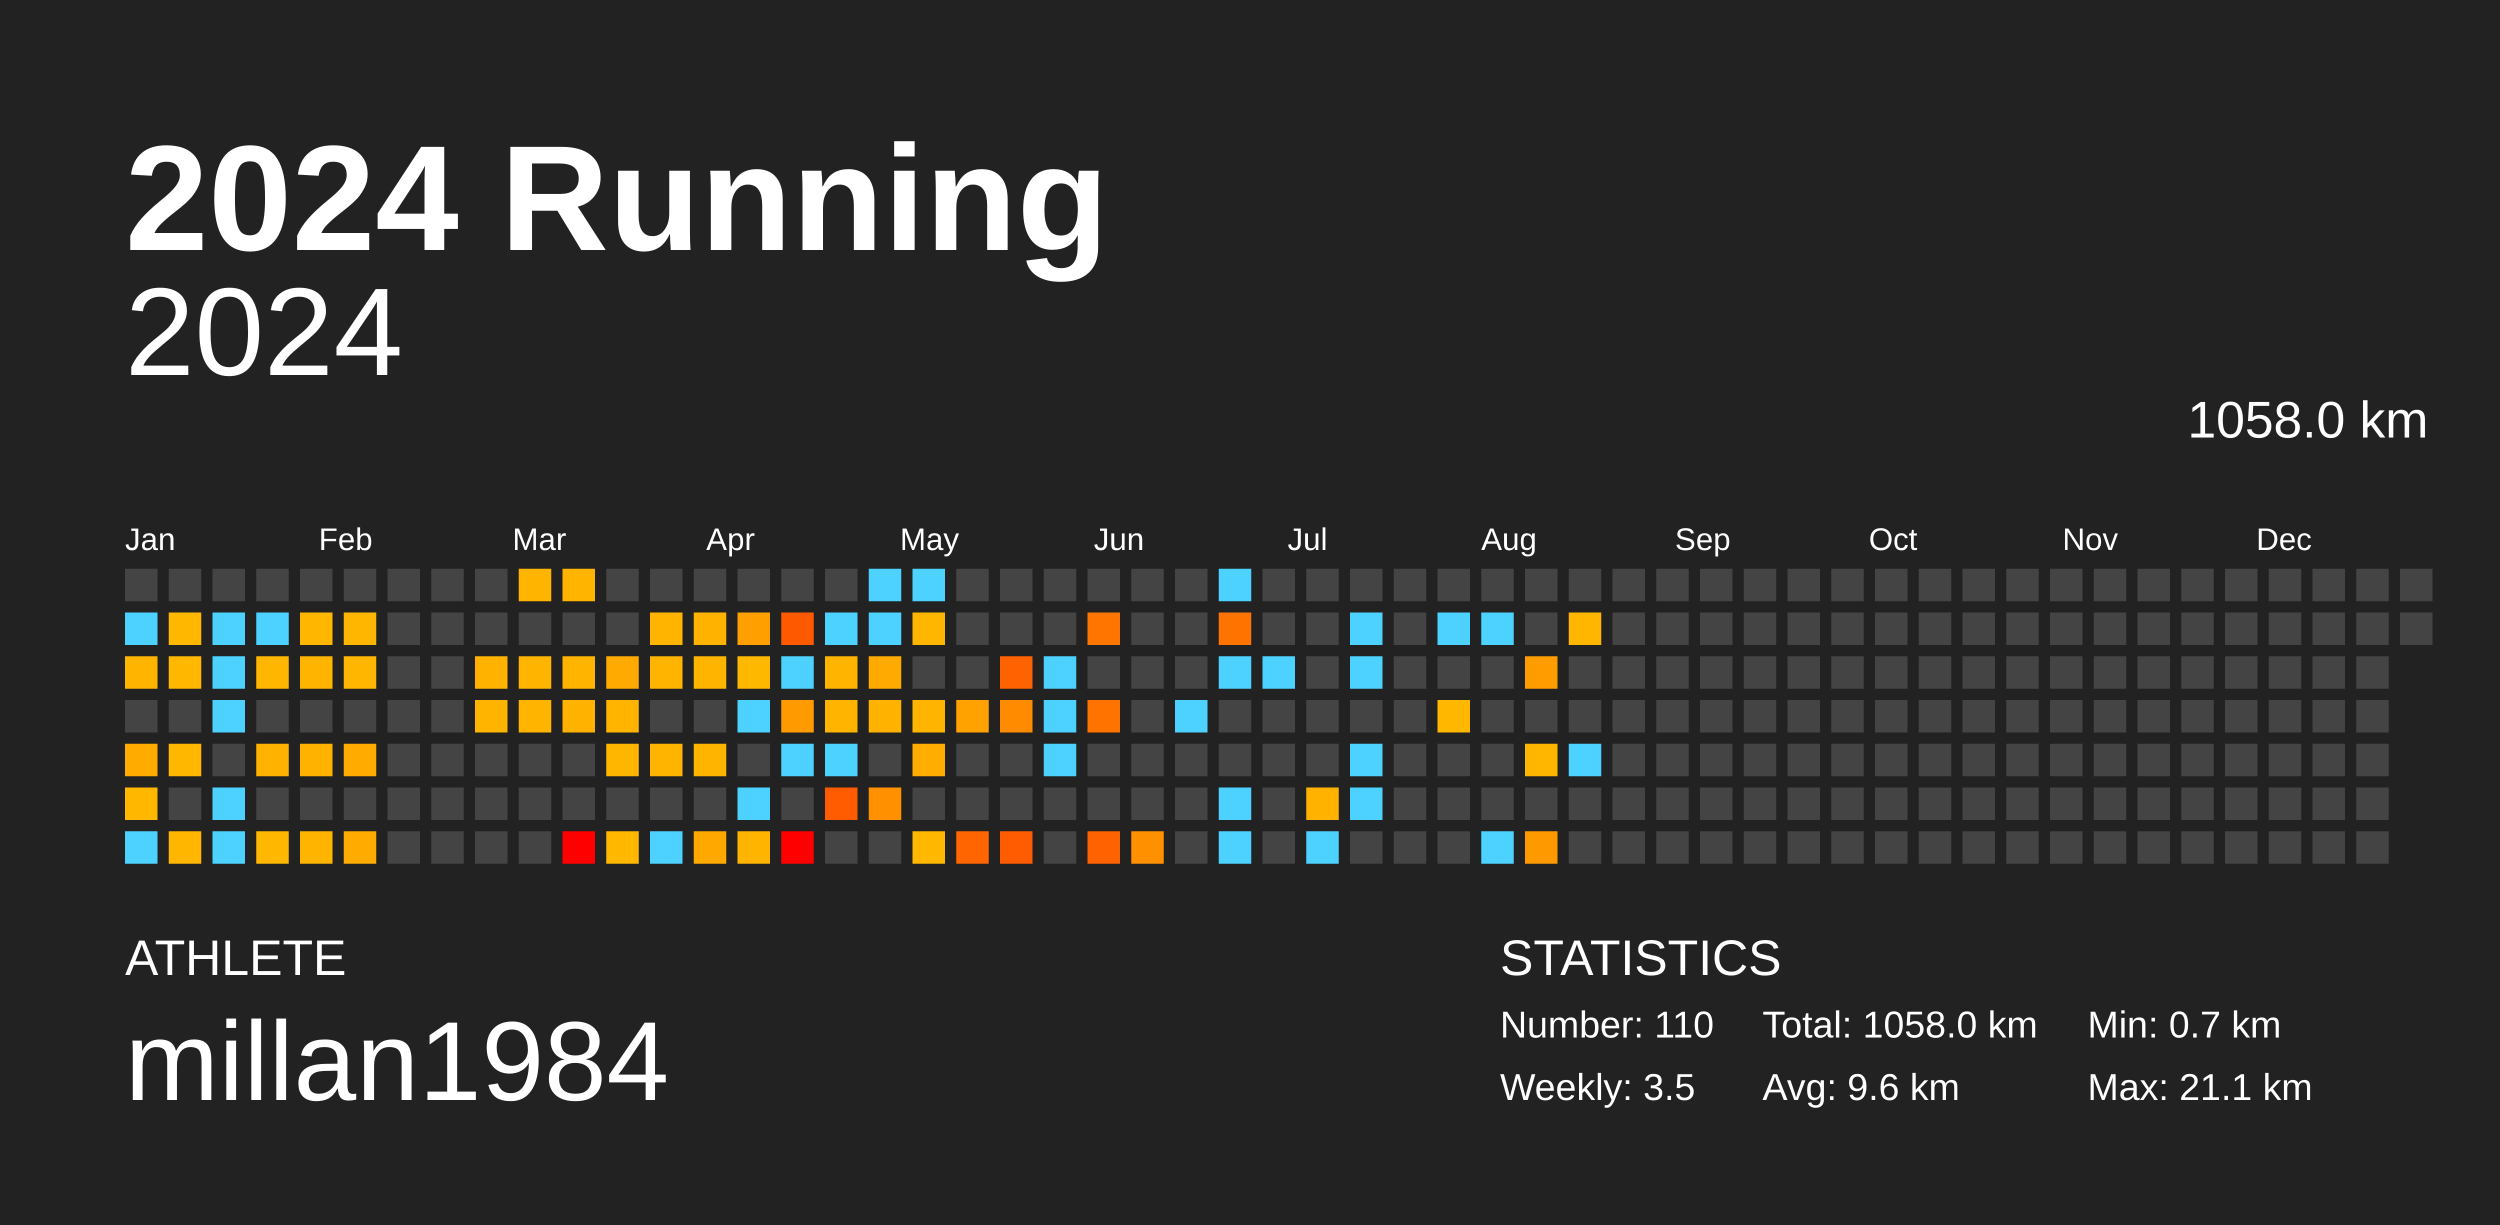
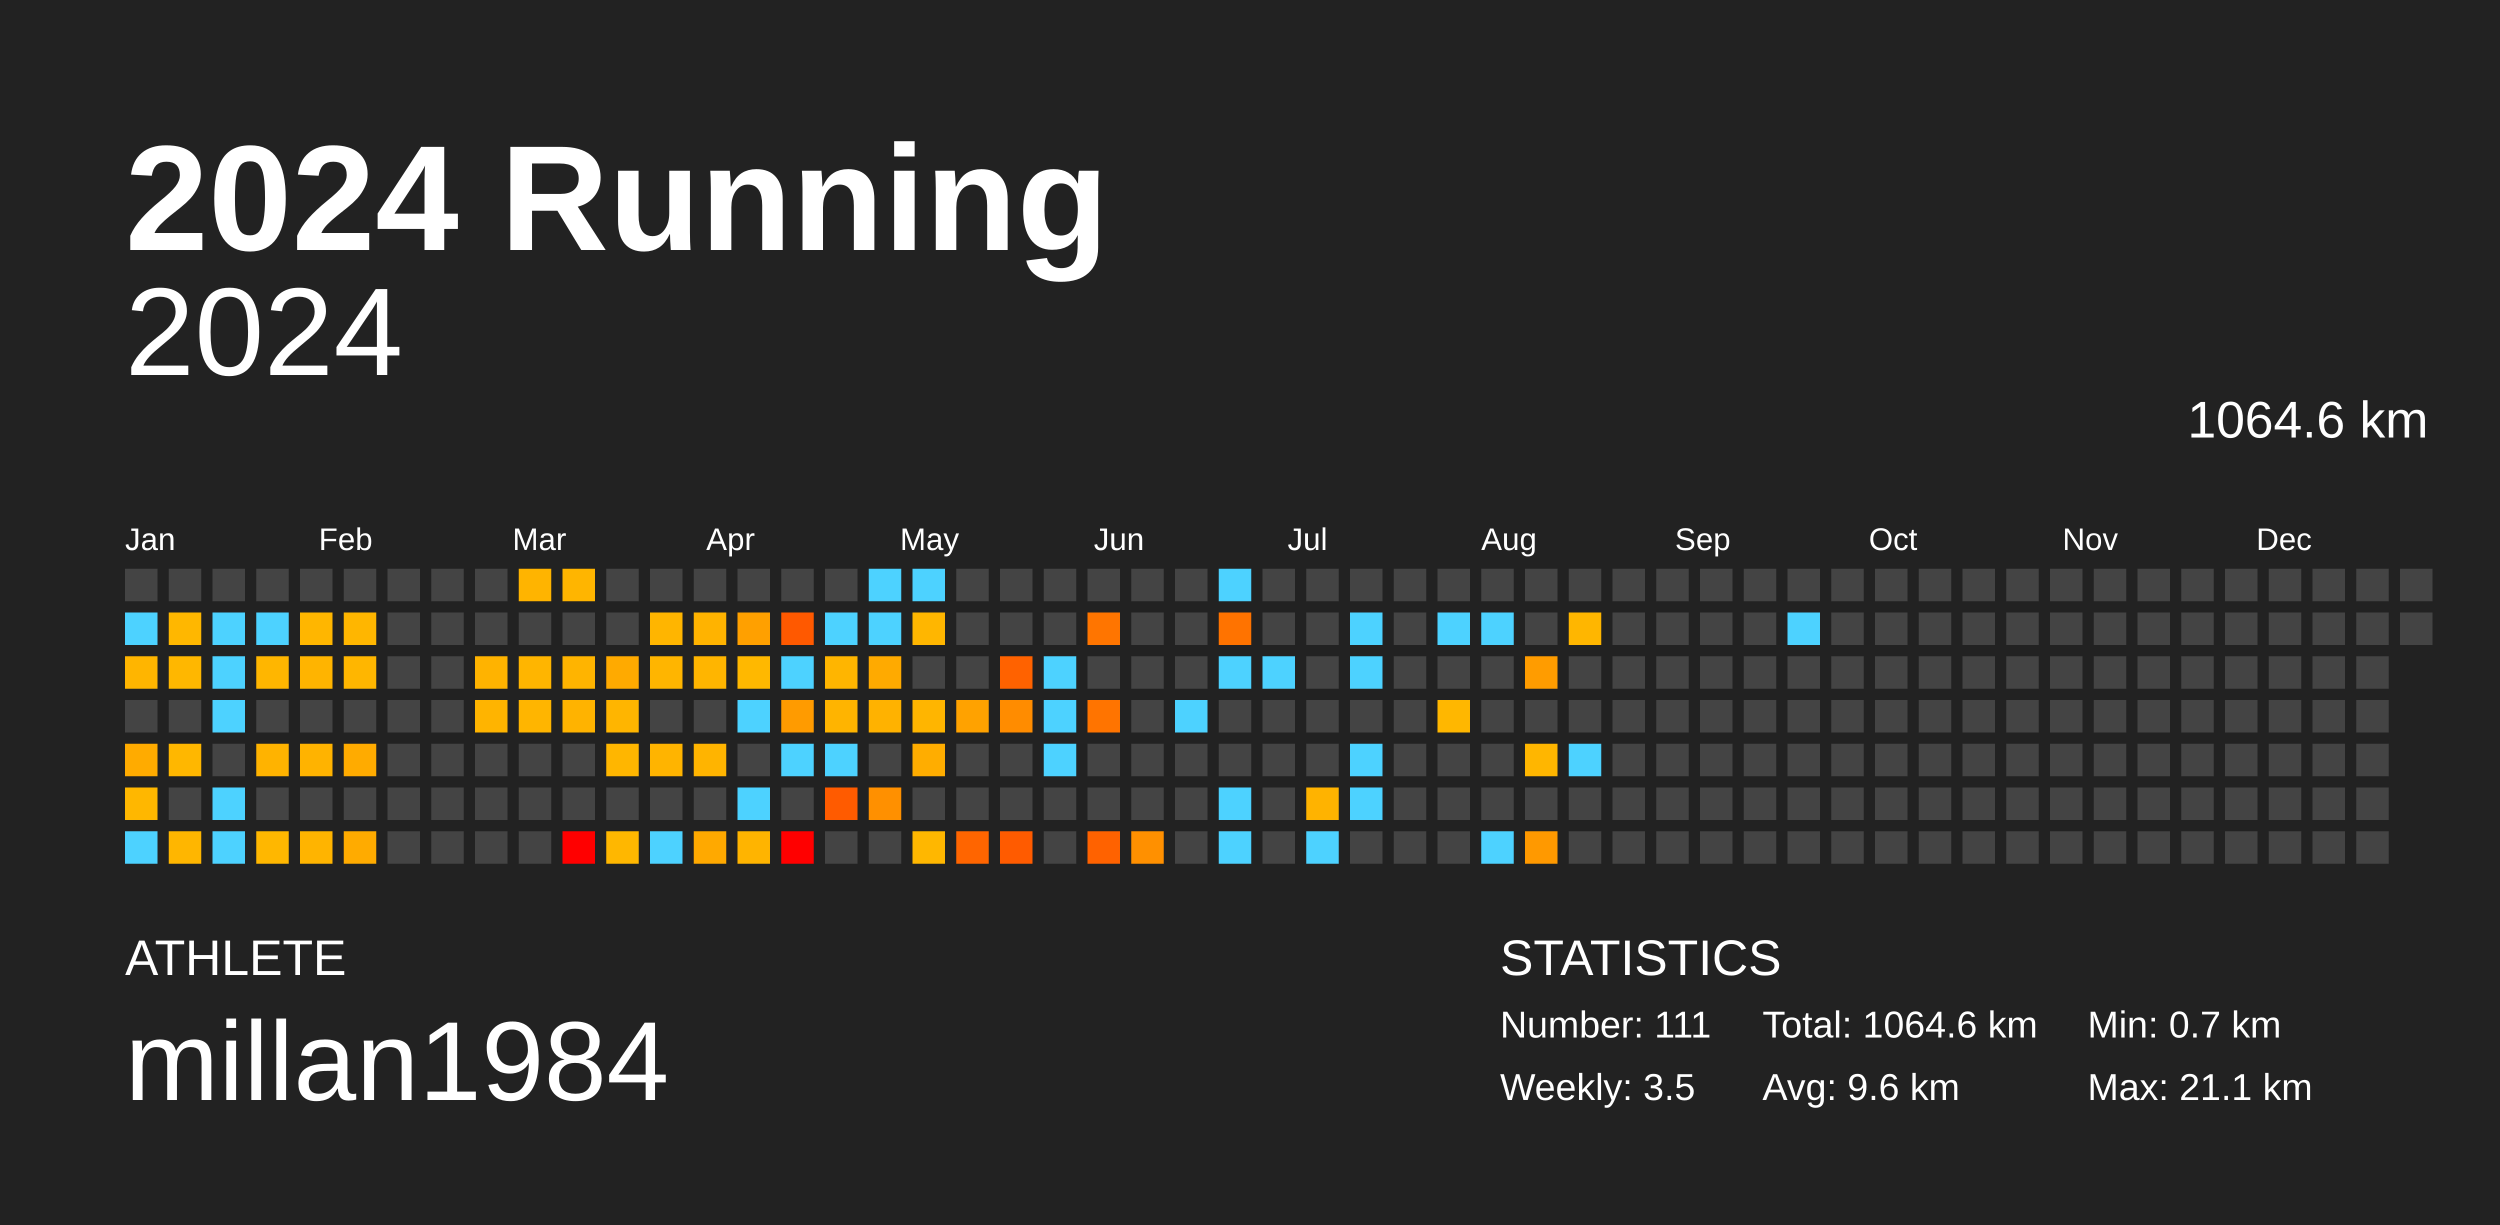
<svg xmlns="http://www.w3.org/2000/svg" baseProfile="full" height="98mm" version="1.1" viewBox="0,0,200,98" width="200mm">
  <defs />
  <rect fill="#222222" height="98" width="200" x="0" y="0" />
  <text fill="#FFFFFF" style="font-size:12px; font-family:Arial; font-weight:bold;" x="10" y="20">2024 Running</text>
  <text fill="#FFFFFF" style="font-size:4px; font-family:Arial" x="10" y="78">ATHLETE</text>
  <text fill="#FFFFFF" style="font-size:9px; font-family:Arial" x="10" y="88">millan1984</text>
  <text fill="#FFFFFF" style="font-size:4px; font-family:Arial" x="120" y="78">STATISTICS</text>
-   <text fill="#FFFFFF" style="font-size:3px; font-family:Arial" x="120" y="83">Number: 110</text>
+   <text fill="#FFFFFF" style="font-size:3px; font-family:Arial" x="120" y="83">Number: 111</text>
  <text fill="#FFFFFF" style="font-size:3px; font-family:Arial" x="120" y="88">Weekly: 3.5</text>
-   <text fill="#FFFFFF" style="font-size:3px; font-family:Arial" x="141" y="83">Total: 1058.0 km</text>
+   <text fill="#FFFFFF" style="font-size:3px; font-family:Arial" x="141" y="83">Total: 1064.6 km</text>
  <text fill="#FFFFFF" style="font-size:3px; font-family:Arial" x="141" y="88">Avg: 9.6 km</text>
  <text fill="#FFFFFF" style="font-size:3px; font-family:Arial" x="167" y="83">Min: 0.7 km</text>
  <text fill="#FFFFFF" style="font-size:3px; font-family:Arial" x="167" y="88">Max: 21.1 km</text>
  <text alignment-baseline="hanging" fill="#FFFFFF" style="font-size:10.0px; font-family:Arial;" x="10" y="30">2024</text>
-   <text alignment-baseline="hanging" fill="#FFFFFF" style="font-size:4.125px; font-family:Arial;" x="175" y="35">1058.0 km</text>
+   <text alignment-baseline="hanging" fill="#FFFFFF" style="font-size:4.125px; font-family:Arial;" x="175" y="35">1064.6 km</text>
  <text fill="#FFFFFF" style="font-size:2.5px; font-family:Arial" x="10.0" y="44">Jan</text>
  <text fill="#FFFFFF" style="font-size:2.5px; font-family:Arial" x="25.5" y="44">Feb</text>
  <text fill="#FFFFFF" style="font-size:2.5px; font-family:Arial" x="41.0" y="44">Mar</text>
  <text fill="#FFFFFF" style="font-size:2.5px; font-family:Arial" x="56.5" y="44">Apr</text>
  <text fill="#FFFFFF" style="font-size:2.5px; font-family:Arial" x="72.0" y="44">May</text>
  <text fill="#FFFFFF" style="font-size:2.5px; font-family:Arial" x="87.5" y="44">Jun</text>
  <text fill="#FFFFFF" style="font-size:2.5px; font-family:Arial" x="103.0" y="44">Jul</text>
  <text fill="#FFFFFF" style="font-size:2.5px; font-family:Arial" x="118.5" y="44">Aug</text>
  <text fill="#FFFFFF" style="font-size:2.5px; font-family:Arial" x="134.0" y="44">Sep</text>
  <text fill="#FFFFFF" style="font-size:2.5px; font-family:Arial" x="149.5" y="44">Oct</text>
  <text fill="#FFFFFF" style="font-size:2.5px; font-family:Arial" x="165.0" y="44">Nov</text>
  <text fill="#FFFFFF" style="font-size:2.5px; font-family:Arial" x="180.5" y="44">Dec</text>
  <rect fill="#444444" height="2.6" width="2.6" x="10.0" y="45.5" />
  <rect fill="#4dd2ff" height="2.6" width="2.6" x="10.0" y="49.0" />
  <rect fill="#ffb500" height="2.6" width="2.6" x="10.0" y="52.5" />
  <rect fill="#444444" height="2.6" width="2.6" x="10.0" y="56.0" />
  <rect fill="#ffab00" height="2.6" width="2.6" x="10.0" y="59.5" />
  <rect fill="#ffb700" height="2.6" width="2.6" x="10.0" y="63.0" />
  <rect fill="#4dd2ff" height="2.6" width="2.6" x="10.0" y="66.5" />
  <rect fill="#444444" height="2.6" width="2.6" x="13.5" y="45.5" />
  <rect fill="#ffb700" height="2.6" width="2.6" x="13.5" y="49.0" />
  <rect fill="#ffb700" height="2.6" width="2.6" x="13.5" y="52.5" />
  <rect fill="#444444" height="2.6" width="2.6" x="13.5" y="56.0" />
  <rect fill="#ffb700" height="2.6" width="2.6" x="13.5" y="59.5" />
  <rect fill="#444444" height="2.6" width="2.6" x="13.5" y="63.0" />
  <rect fill="#ffb600" height="2.6" width="2.6" x="13.5" y="66.5" />
  <rect fill="#444444" height="2.6" width="2.6" x="17.0" y="45.5" />
  <rect fill="#4dd2ff" height="2.6" width="2.6" x="17.0" y="49.0" />
  <rect fill="#4dd2ff" height="2.6" width="2.6" x="17.0" y="52.5" />
  <rect fill="#4dd2ff" height="2.6" width="2.6" x="17.0" y="56.0" />
  <rect fill="#444444" height="2.6" width="2.6" x="17.0" y="59.5" />
  <rect fill="#4dd2ff" height="2.6" width="2.6" x="17.0" y="63.0" />
  <rect fill="#4dd2ff" height="2.6" width="2.6" x="17.0" y="66.5" />
  <rect fill="#444444" height="2.6" width="2.6" x="20.5" y="45.5" />
  <rect fill="#4dd2ff" height="2.6" width="2.6" x="20.5" y="49.0" />
  <rect fill="#ffb600" height="2.6" width="2.6" x="20.5" y="52.5" />
  <rect fill="#444444" height="2.6" width="2.6" x="20.5" y="56.0" />
  <rect fill="#ffb300" height="2.6" width="2.6" x="20.5" y="59.5" />
  <rect fill="#444444" height="2.6" width="2.6" x="20.5" y="63.0" />
  <rect fill="#ffb700" height="2.6" width="2.6" x="20.5" y="66.5" />
  <rect fill="#444444" height="2.6" width="2.6" x="24.0" y="45.5" />
  <rect fill="#ffb600" height="2.6" width="2.6" x="24.0" y="49.0" />
  <rect fill="#ffb400" height="2.6" width="2.6" x="24.0" y="52.5" />
  <rect fill="#444444" height="2.6" width="2.6" x="24.0" y="56.0" />
  <rect fill="#ffb300" height="2.6" width="2.6" x="24.0" y="59.5" />
  <rect fill="#444444" height="2.6" width="2.6" x="24.0" y="63.0" />
  <rect fill="#ffb400" height="2.6" width="2.6" x="24.0" y="66.5" />
  <rect fill="#444444" height="2.6" width="2.6" x="27.5" y="45.5" />
  <rect fill="#ffb600" height="2.6" width="2.6" x="27.5" y="49.0" />
  <rect fill="#ffb600" height="2.6" width="2.6" x="27.5" y="52.5" />
  <rect fill="#444444" height="2.6" width="2.6" x="27.5" y="56.0" />
  <rect fill="#ffab00" height="2.6" width="2.6" x="27.5" y="59.5" />
  <rect fill="#444444" height="2.6" width="2.6" x="27.5" y="63.0" />
  <rect fill="#ffab00" height="2.6" width="2.6" x="27.5" y="66.5" />
  <rect fill="#444444" height="2.6" width="2.6" x="31.0" y="45.5" />
  <rect fill="#444444" height="2.6" width="2.6" x="31.0" y="49.0" />
  <rect fill="#444444" height="2.6" width="2.6" x="31.0" y="52.5" />
  <rect fill="#444444" height="2.6" width="2.6" x="31.0" y="56.0" />
  <rect fill="#444444" height="2.6" width="2.6" x="31.0" y="59.5" />
  <rect fill="#444444" height="2.6" width="2.6" x="31.0" y="63.0" />
  <rect fill="#444444" height="2.6" width="2.6" x="31.0" y="66.5" />
  <rect fill="#444444" height="2.6" width="2.6" x="34.5" y="45.5" />
  <rect fill="#444444" height="2.6" width="2.6" x="34.5" y="49.0" />
  <rect fill="#444444" height="2.6" width="2.6" x="34.5" y="52.5" />
  <rect fill="#444444" height="2.6" width="2.6" x="34.5" y="56.0" />
  <rect fill="#444444" height="2.6" width="2.6" x="34.5" y="59.5" />
  <rect fill="#444444" height="2.6" width="2.6" x="34.5" y="63.0" />
  <rect fill="#444444" height="2.6" width="2.6" x="34.5" y="66.5" />
  <rect fill="#444444" height="2.6" width="2.6" x="38.0" y="45.5" />
  <rect fill="#444444" height="2.6" width="2.6" x="38.0" y="49.0" />
  <rect fill="#ffb300" height="2.6" width="2.6" x="38.0" y="52.5" />
  <rect fill="#ffb400" height="2.6" width="2.6" x="38.0" y="56.0" />
  <rect fill="#444444" height="2.6" width="2.6" x="38.0" y="59.5" />
  <rect fill="#444444" height="2.6" width="2.6" x="38.0" y="63.0" />
  <rect fill="#444444" height="2.6" width="2.6" x="38.0" y="66.5" />
  <rect fill="#ffb400" height="2.6" width="2.6" x="41.5" y="45.5" />
  <rect fill="#444444" height="2.6" width="2.6" x="41.5" y="49.0" />
  <rect fill="#ffb500" height="2.6" width="2.6" x="41.5" y="52.5" />
  <rect fill="#ffb500" height="2.6" width="2.6" x="41.5" y="56.0" />
  <rect fill="#444444" height="2.6" width="2.6" x="41.5" y="59.5" />
  <rect fill="#444444" height="2.6" width="2.6" x="41.5" y="63.0" />
  <rect fill="#444444" height="2.6" width="2.6" x="41.5" y="66.5" />
  <rect fill="#ffb500" height="2.6" width="2.6" x="45.0" y="45.5" />
  <rect fill="#444444" height="2.6" width="2.6" x="45.0" y="49.0" />
  <rect fill="#ffb400" height="2.6" width="2.6" x="45.0" y="52.5" />
  <rect fill="#ffb300" height="2.6" width="2.6" x="45.0" y="56.0" />
  <rect fill="#444444" height="2.6" width="2.6" x="45.0" y="59.5" />
  <rect fill="#444444" height="2.6" width="2.6" x="45.0" y="63.0" />
  <rect fill="red" height="2.6" width="2.6" x="45.0" y="66.5" />
  <rect fill="#444444" height="2.6" width="2.6" x="48.5" y="45.5" />
  <rect fill="#444444" height="2.6" width="2.6" x="48.5" y="49.0" />
  <rect fill="#ffaa00" height="2.6" width="2.6" x="48.5" y="52.5" />
  <rect fill="#ffb500" height="2.6" width="2.6" x="48.5" y="56.0" />
  <rect fill="#ffb600" height="2.6" width="2.6" x="48.5" y="59.5" />
  <rect fill="#444444" height="2.6" width="2.6" x="48.5" y="63.0" />
  <rect fill="#ffb700" height="2.6" width="2.6" x="48.5" y="66.5" />
  <rect fill="#444444" height="2.6" width="2.6" x="52.0" y="45.5" />
  <rect fill="#ffb500" height="2.6" width="2.6" x="52.0" y="49.0" />
  <rect fill="#ffb500" height="2.6" width="2.6" x="52.0" y="52.5" />
  <rect fill="#444444" height="2.6" width="2.6" x="52.0" y="56.0" />
  <rect fill="#ffb400" height="2.6" width="2.6" x="52.0" y="59.5" />
  <rect fill="#444444" height="2.6" width="2.6" x="52.0" y="63.0" />
  <rect fill="#4dd2ff" height="2.6" width="2.6" x="52.0" y="66.5" />
  <rect fill="#444444" height="2.6" width="2.6" x="55.5" y="45.5" />
  <rect fill="#ffb300" height="2.6" width="2.6" x="55.5" y="49.0" />
  <rect fill="#ffb500" height="2.6" width="2.6" x="55.5" y="52.5" />
  <rect fill="#444444" height="2.6" width="2.6" x="55.5" y="56.0" />
  <rect fill="#ffb400" height="2.6" width="2.6" x="55.5" y="59.5" />
  <rect fill="#444444" height="2.6" width="2.6" x="55.5" y="63.0" />
  <rect fill="#ffa900" height="2.6" width="2.6" x="55.5" y="66.5" />
  <rect fill="#444444" height="2.6" width="2.6" x="59.0" y="45.5" />
  <rect fill="#ffa000" height="2.6" width="2.6" x="59.0" y="49.0" />
  <rect fill="#ffb800" height="2.6" width="2.6" x="59.0" y="52.5" />
  <rect fill="#4dd2ff" height="2.6" width="2.6" x="59.0" y="56.0" />
  <rect fill="#444444" height="2.6" width="2.6" x="59.0" y="59.5" />
  <rect fill="#4dd2ff" height="2.6" width="2.6" x="59.0" y="63.0" />
  <rect fill="#ffb400" height="2.6" width="2.6" x="59.0" y="66.5" />
  <rect fill="#444444" height="2.6" width="2.6" x="62.5" y="45.5" />
  <rect fill="#ff5900" height="2.6" width="2.6" x="62.5" y="49.0" />
  <rect fill="#4dd2ff" height="2.6" width="2.6" x="62.5" y="52.5" />
  <rect fill="#ff9b00" height="2.6" width="2.6" x="62.5" y="56.0" />
  <rect fill="#4dd2ff" height="2.6" width="2.6" x="62.5" y="59.5" />
  <rect fill="#444444" height="2.6" width="2.6" x="62.5" y="63.0" />
  <rect fill="red" height="2.6" width="2.6" x="62.5" y="66.5" />
  <rect fill="#444444" height="2.6" width="2.6" x="66.0" y="45.5" />
  <rect fill="#4dd2ff" height="2.6" width="2.6" x="66.0" y="49.0" />
  <rect fill="#ffb500" height="2.6" width="2.6" x="66.0" y="52.5" />
  <rect fill="#ffb400" height="2.6" width="2.6" x="66.0" y="56.0" />
  <rect fill="#4dd2ff" height="2.6" width="2.6" x="66.0" y="59.5" />
  <rect fill="#ff5b00" height="2.6" width="2.6" x="66.0" y="63.0" />
  <rect fill="#444444" height="2.6" width="2.6" x="66.0" y="66.5" />
  <rect fill="#4dd2ff" height="2.6" width="2.6" x="69.5" y="45.5" />
  <rect fill="#4dd2ff" height="2.6" width="2.6" x="69.5" y="49.0" />
  <rect fill="#ffaa00" height="2.6" width="2.6" x="69.5" y="52.5" />
  <rect fill="#ffb200" height="2.6" width="2.6" x="69.5" y="56.0" />
  <rect fill="#444444" height="2.6" width="2.6" x="69.5" y="59.5" />
  <rect fill="#ff9000" height="2.6" width="2.6" x="69.5" y="63.0" />
  <rect fill="#444444" height="2.6" width="2.6" x="69.5" y="66.5" />
  <rect fill="#4dd2ff" height="2.6" width="2.6" x="73.0" y="45.5" />
  <rect fill="#ffb600" height="2.6" width="2.6" x="73.0" y="49.0" />
  <rect fill="#444444" height="2.6" width="2.6" x="73.0" y="52.5" />
  <rect fill="#ffb500" height="2.6" width="2.6" x="73.0" y="56.0" />
  <rect fill="#ffad00" height="2.6" width="2.6" x="73.0" y="59.5" />
  <rect fill="#444444" height="2.6" width="2.6" x="73.0" y="63.0" />
  <rect fill="#ffb700" height="2.6" width="2.6" x="73.0" y="66.5" />
  <rect fill="#444444" height="2.6" width="2.6" x="76.5" y="45.5" />
  <rect fill="#444444" height="2.6" width="2.6" x="76.5" y="49.0" />
  <rect fill="#444444" height="2.6" width="2.6" x="76.5" y="52.5" />
  <rect fill="#ffa200" height="2.6" width="2.6" x="76.5" y="56.0" />
  <rect fill="#444444" height="2.6" width="2.6" x="76.5" y="59.5" />
  <rect fill="#444444" height="2.6" width="2.6" x="76.5" y="63.0" />
  <rect fill="#ff6500" height="2.6" width="2.6" x="76.5" y="66.5" />
  <rect fill="#444444" height="2.6" width="2.6" x="80.0" y="45.5" />
  <rect fill="#444444" height="2.6" width="2.6" x="80.0" y="49.0" />
  <rect fill="#ff6200" height="2.6" width="2.6" x="80.0" y="52.5" />
  <rect fill="#ff8c00" height="2.6" width="2.6" x="80.0" y="56.0" />
  <rect fill="#444444" height="2.6" width="2.6" x="80.0" y="59.5" />
  <rect fill="#444444" height="2.6" width="2.6" x="80.0" y="63.0" />
  <rect fill="#ff5b00" height="2.6" width="2.6" x="80.0" y="66.5" />
  <rect fill="#444444" height="2.6" width="2.6" x="83.5" y="45.5" />
  <rect fill="#444444" height="2.6" width="2.6" x="83.5" y="49.0" />
  <rect fill="#4dd2ff" height="2.6" width="2.6" x="83.5" y="52.5" />
  <rect fill="#4dd2ff" height="2.6" width="2.6" x="83.5" y="56.0" />
  <rect fill="#4dd2ff" height="2.6" width="2.6" x="83.5" y="59.5" />
  <rect fill="#444444" height="2.6" width="2.6" x="83.5" y="63.0" />
  <rect fill="#444444" height="2.6" width="2.6" x="83.5" y="66.5" />
  <rect fill="#444444" height="2.6" width="2.6" x="87.0" y="45.5" />
  <rect fill="#ff7500" height="2.6" width="2.6" x="87.0" y="49.0" />
  <rect fill="#444444" height="2.6" width="2.6" x="87.0" y="52.5" />
  <rect fill="#ff7400" height="2.6" width="2.6" x="87.0" y="56.0" />
  <rect fill="#444444" height="2.6" width="2.6" x="87.0" y="59.5" />
  <rect fill="#444444" height="2.6" width="2.6" x="87.0" y="63.0" />
  <rect fill="#ff6200" height="2.6" width="2.6" x="87.0" y="66.5" />
  <rect fill="#444444" height="2.6" width="2.6" x="90.5" y="45.5" />
  <rect fill="#444444" height="2.6" width="2.6" x="90.5" y="49.0" />
  <rect fill="#444444" height="2.6" width="2.6" x="90.5" y="52.5" />
  <rect fill="#444444" height="2.6" width="2.6" x="90.5" y="56.0" />
  <rect fill="#444444" height="2.6" width="2.6" x="90.5" y="59.5" />
  <rect fill="#444444" height="2.6" width="2.6" x="90.5" y="63.0" />
  <rect fill="#ff9000" height="2.6" width="2.6" x="90.5" y="66.5" />
  <rect fill="#444444" height="2.6" width="2.6" x="94.0" y="45.5" />
  <rect fill="#444444" height="2.6" width="2.6" x="94.0" y="49.0" />
  <rect fill="#444444" height="2.6" width="2.6" x="94.0" y="52.5" />
  <rect fill="#4dd2ff" height="2.6" width="2.6" x="94.0" y="56.0" />
  <rect fill="#444444" height="2.6" width="2.6" x="94.0" y="59.5" />
  <rect fill="#444444" height="2.6" width="2.6" x="94.0" y="63.0" />
  <rect fill="#444444" height="2.6" width="2.6" x="94.0" y="66.5" />
  <rect fill="#4dd2ff" height="2.6" width="2.6" x="97.5" y="45.5" />
  <rect fill="#ff7300" height="2.6" width="2.6" x="97.5" y="49.0" />
  <rect fill="#4dd2ff" height="2.6" width="2.6" x="97.5" y="52.5" />
  <rect fill="#444444" height="2.6" width="2.6" x="97.5" y="56.0" />
  <rect fill="#444444" height="2.6" width="2.6" x="97.5" y="59.5" />
  <rect fill="#4dd2ff" height="2.6" width="2.6" x="97.5" y="63.0" />
  <rect fill="#4dd2ff" height="2.6" width="2.6" x="97.5" y="66.5" />
  <rect fill="#444444" height="2.6" width="2.6" x="101.0" y="45.5" />
  <rect fill="#444444" height="2.6" width="2.6" x="101.0" y="49.0" />
  <rect fill="#4dd2ff" height="2.6" width="2.6" x="101.0" y="52.5" />
  <rect fill="#444444" height="2.6" width="2.6" x="101.0" y="56.0" />
  <rect fill="#444444" height="2.6" width="2.6" x="101.0" y="59.5" />
  <rect fill="#444444" height="2.6" width="2.6" x="101.0" y="63.0" />
  <rect fill="#444444" height="2.6" width="2.6" x="101.0" y="66.5" />
  <rect fill="#444444" height="2.6" width="2.6" x="104.5" y="45.5" />
  <rect fill="#444444" height="2.6" width="2.6" x="104.5" y="49.0" />
  <rect fill="#444444" height="2.6" width="2.6" x="104.5" y="52.5" />
  <rect fill="#444444" height="2.6" width="2.6" x="104.5" y="56.0" />
  <rect fill="#444444" height="2.6" width="2.6" x="104.5" y="59.5" />
  <rect fill="#ffb300" height="2.6" width="2.6" x="104.5" y="63.0" />
  <rect fill="#4dd2ff" height="2.6" width="2.6" x="104.5" y="66.5" />
  <rect fill="#444444" height="2.6" width="2.6" x="108.0" y="45.5" />
  <rect fill="#4dd2ff" height="2.6" width="2.6" x="108.0" y="49.0" />
  <rect fill="#4dd2ff" height="2.6" width="2.6" x="108.0" y="52.5" />
  <rect fill="#444444" height="2.6" width="2.6" x="108.0" y="56.0" />
  <rect fill="#4dd2ff" height="2.6" width="2.6" x="108.0" y="59.5" />
  <rect fill="#4dd2ff" height="2.6" width="2.6" x="108.0" y="63.0" />
  <rect fill="#444444" height="2.6" width="2.6" x="108.0" y="66.5" />
  <rect fill="#444444" height="2.6" width="2.6" x="111.5" y="45.5" />
  <rect fill="#444444" height="2.6" width="2.6" x="111.5" y="49.0" />
  <rect fill="#444444" height="2.6" width="2.6" x="111.5" y="52.5" />
  <rect fill="#444444" height="2.6" width="2.6" x="111.5" y="56.0" />
  <rect fill="#444444" height="2.6" width="2.6" x="111.5" y="59.5" />
  <rect fill="#444444" height="2.6" width="2.6" x="111.5" y="63.0" />
  <rect fill="#444444" height="2.6" width="2.6" x="111.5" y="66.5" />
  <rect fill="#444444" height="2.6" width="2.6" x="115.0" y="45.5" />
  <rect fill="#4dd2ff" height="2.6" width="2.6" x="115.0" y="49.0" />
  <rect fill="#444444" height="2.6" width="2.6" x="115.0" y="52.5" />
  <rect fill="#ffb700" height="2.6" width="2.6" x="115.0" y="56.0" />
  <rect fill="#444444" height="2.6" width="2.6" x="115.0" y="59.5" />
  <rect fill="#444444" height="2.6" width="2.6" x="115.0" y="63.0" />
  <rect fill="#444444" height="2.6" width="2.6" x="115.0" y="66.5" />
  <rect fill="#444444" height="2.6" width="2.6" x="118.5" y="45.5" />
  <rect fill="#4dd2ff" height="2.6" width="2.6" x="118.5" y="49.0" />
  <rect fill="#444444" height="2.6" width="2.6" x="118.5" y="52.5" />
  <rect fill="#444444" height="2.6" width="2.6" x="118.5" y="56.0" />
  <rect fill="#444444" height="2.6" width="2.6" x="118.5" y="59.5" />
  <rect fill="#444444" height="2.6" width="2.6" x="118.5" y="63.0" />
  <rect fill="#4dd2ff" height="2.6" width="2.6" x="118.5" y="66.5" />
  <rect fill="#444444" height="2.6" width="2.6" x="122.0" y="45.5" />
  <rect fill="#444444" height="2.6" width="2.6" x="122.0" y="49.0" />
  <rect fill="#ff9c00" height="2.6" width="2.6" x="122.0" y="52.5" />
  <rect fill="#444444" height="2.6" width="2.6" x="122.0" y="56.0" />
  <rect fill="#ffb600" height="2.6" width="2.6" x="122.0" y="59.5" />
  <rect fill="#444444" height="2.6" width="2.6" x="122.0" y="63.0" />
  <rect fill="#ff9900" height="2.6" width="2.6" x="122.0" y="66.5" />
  <rect fill="#444444" height="2.6" width="2.6" x="125.5" y="45.5" />
  <rect fill="#ffb600" height="2.6" width="2.6" x="125.5" y="49.0" />
  <rect fill="#444444" height="2.6" width="2.6" x="125.5" y="52.5" />
  <rect fill="#444444" height="2.6" width="2.6" x="125.5" y="56.0" />
  <rect fill="#4dd2ff" height="2.6" width="2.6" x="125.5" y="59.5" />
  <rect fill="#444444" height="2.6" width="2.6" x="125.5" y="63.0" />
  <rect fill="#444444" height="2.6" width="2.6" x="125.5" y="66.5" />
  <rect fill="#444444" height="2.6" width="2.6" x="129.0" y="45.5" />
  <rect fill="#444444" height="2.6" width="2.6" x="129.0" y="49.0" />
  <rect fill="#444444" height="2.6" width="2.6" x="129.0" y="52.5" />
  <rect fill="#444444" height="2.6" width="2.6" x="129.0" y="56.0" />
  <rect fill="#444444" height="2.6" width="2.6" x="129.0" y="59.5" />
  <rect fill="#444444" height="2.6" width="2.6" x="129.0" y="63.0" />
  <rect fill="#444444" height="2.6" width="2.6" x="129.0" y="66.5" />
  <rect fill="#444444" height="2.6" width="2.6" x="132.5" y="45.5" />
  <rect fill="#444444" height="2.6" width="2.6" x="132.5" y="49.0" />
  <rect fill="#444444" height="2.6" width="2.6" x="132.5" y="52.5" />
  <rect fill="#444444" height="2.6" width="2.6" x="132.5" y="56.0" />
  <rect fill="#444444" height="2.6" width="2.6" x="132.5" y="59.5" />
  <rect fill="#444444" height="2.6" width="2.6" x="132.5" y="63.0" />
  <rect fill="#444444" height="2.6" width="2.6" x="132.5" y="66.5" />
  <rect fill="#444444" height="2.6" width="2.6" x="136.0" y="45.5" />
  <rect fill="#444444" height="2.6" width="2.6" x="136.0" y="49.0" />
  <rect fill="#444444" height="2.6" width="2.6" x="136.0" y="52.5" />
  <rect fill="#444444" height="2.6" width="2.6" x="136.0" y="56.0" />
  <rect fill="#444444" height="2.6" width="2.6" x="136.0" y="59.5" />
  <rect fill="#444444" height="2.6" width="2.6" x="136.0" y="63.0" />
  <rect fill="#444444" height="2.6" width="2.6" x="136.0" y="66.5" />
  <rect fill="#444444" height="2.6" width="2.6" x="139.5" y="45.5" />
  <rect fill="#444444" height="2.6" width="2.6" x="139.5" y="49.0" />
  <rect fill="#444444" height="2.6" width="2.6" x="139.5" y="52.5" />
  <rect fill="#444444" height="2.6" width="2.6" x="139.5" y="56.0" />
  <rect fill="#444444" height="2.6" width="2.6" x="139.5" y="59.5" />
  <rect fill="#444444" height="2.6" width="2.6" x="139.5" y="63.0" />
  <rect fill="#444444" height="2.6" width="2.6" x="139.5" y="66.5" />
  <rect fill="#444444" height="2.6" width="2.6" x="143.0" y="45.5" />
-   <rect fill="#444444" height="2.6" width="2.6" x="143.0" y="49.0" />
+   <rect fill="#4dd2ff" height="2.6" width="2.6" x="143.0" y="49.0" />
  <rect fill="#444444" height="2.6" width="2.6" x="143.0" y="52.5" />
  <rect fill="#444444" height="2.6" width="2.6" x="143.0" y="56.0" />
  <rect fill="#444444" height="2.6" width="2.6" x="143.0" y="59.5" />
  <rect fill="#444444" height="2.6" width="2.6" x="143.0" y="63.0" />
  <rect fill="#444444" height="2.6" width="2.6" x="143.0" y="66.5" />
  <rect fill="#444444" height="2.6" width="2.6" x="146.5" y="45.5" />
  <rect fill="#444444" height="2.6" width="2.6" x="146.5" y="49.0" />
  <rect fill="#444444" height="2.6" width="2.6" x="146.5" y="52.5" />
  <rect fill="#444444" height="2.6" width="2.6" x="146.5" y="56.0" />
  <rect fill="#444444" height="2.6" width="2.6" x="146.5" y="59.5" />
  <rect fill="#444444" height="2.6" width="2.6" x="146.5" y="63.0" />
  <rect fill="#444444" height="2.6" width="2.6" x="146.5" y="66.5" />
  <rect fill="#444444" height="2.6" width="2.6" x="150.0" y="45.5" />
  <rect fill="#444444" height="2.6" width="2.6" x="150.0" y="49.0" />
  <rect fill="#444444" height="2.6" width="2.6" x="150.0" y="52.5" />
  <rect fill="#444444" height="2.6" width="2.6" x="150.0" y="56.0" />
  <rect fill="#444444" height="2.6" width="2.6" x="150.0" y="59.5" />
  <rect fill="#444444" height="2.6" width="2.6" x="150.0" y="63.0" />
  <rect fill="#444444" height="2.6" width="2.6" x="150.0" y="66.5" />
  <rect fill="#444444" height="2.6" width="2.6" x="153.5" y="45.5" />
  <rect fill="#444444" height="2.6" width="2.6" x="153.5" y="49.0" />
  <rect fill="#444444" height="2.6" width="2.6" x="153.5" y="52.5" />
  <rect fill="#444444" height="2.6" width="2.6" x="153.5" y="56.0" />
  <rect fill="#444444" height="2.6" width="2.6" x="153.5" y="59.5" />
  <rect fill="#444444" height="2.6" width="2.6" x="153.5" y="63.0" />
  <rect fill="#444444" height="2.6" width="2.6" x="153.5" y="66.5" />
  <rect fill="#444444" height="2.6" width="2.6" x="157.0" y="45.5" />
  <rect fill="#444444" height="2.6" width="2.6" x="157.0" y="49.0" />
  <rect fill="#444444" height="2.6" width="2.6" x="157.0" y="52.5" />
  <rect fill="#444444" height="2.6" width="2.6" x="157.0" y="56.0" />
  <rect fill="#444444" height="2.6" width="2.6" x="157.0" y="59.5" />
  <rect fill="#444444" height="2.6" width="2.6" x="157.0" y="63.0" />
  <rect fill="#444444" height="2.6" width="2.6" x="157.0" y="66.5" />
  <rect fill="#444444" height="2.6" width="2.6" x="160.5" y="45.5" />
  <rect fill="#444444" height="2.6" width="2.6" x="160.5" y="49.0" />
  <rect fill="#444444" height="2.6" width="2.6" x="160.5" y="52.5" />
  <rect fill="#444444" height="2.6" width="2.6" x="160.5" y="56.0" />
  <rect fill="#444444" height="2.6" width="2.6" x="160.5" y="59.5" />
  <rect fill="#444444" height="2.6" width="2.6" x="160.5" y="63.0" />
  <rect fill="#444444" height="2.6" width="2.6" x="160.5" y="66.5" />
  <rect fill="#444444" height="2.6" width="2.6" x="164.0" y="45.5" />
  <rect fill="#444444" height="2.6" width="2.6" x="164.0" y="49.0" />
  <rect fill="#444444" height="2.6" width="2.6" x="164.0" y="52.5" />
  <rect fill="#444444" height="2.6" width="2.6" x="164.0" y="56.0" />
  <rect fill="#444444" height="2.6" width="2.6" x="164.0" y="59.5" />
  <rect fill="#444444" height="2.6" width="2.6" x="164.0" y="63.0" />
  <rect fill="#444444" height="2.6" width="2.6" x="164.0" y="66.5" />
  <rect fill="#444444" height="2.6" width="2.6" x="167.5" y="45.5" />
  <rect fill="#444444" height="2.6" width="2.6" x="167.5" y="49.0" />
  <rect fill="#444444" height="2.6" width="2.6" x="167.5" y="52.5" />
  <rect fill="#444444" height="2.6" width="2.6" x="167.5" y="56.0" />
  <rect fill="#444444" height="2.6" width="2.6" x="167.5" y="59.5" />
  <rect fill="#444444" height="2.6" width="2.6" x="167.5" y="63.0" />
  <rect fill="#444444" height="2.6" width="2.6" x="167.5" y="66.5" />
  <rect fill="#444444" height="2.6" width="2.6" x="171.0" y="45.5" />
  <rect fill="#444444" height="2.6" width="2.6" x="171.0" y="49.0" />
  <rect fill="#444444" height="2.6" width="2.6" x="171.0" y="52.5" />
  <rect fill="#444444" height="2.6" width="2.6" x="171.0" y="56.0" />
  <rect fill="#444444" height="2.6" width="2.6" x="171.0" y="59.5" />
  <rect fill="#444444" height="2.6" width="2.6" x="171.0" y="63.0" />
  <rect fill="#444444" height="2.6" width="2.6" x="171.0" y="66.5" />
  <rect fill="#444444" height="2.6" width="2.6" x="174.5" y="45.5" />
  <rect fill="#444444" height="2.6" width="2.6" x="174.5" y="49.0" />
  <rect fill="#444444" height="2.6" width="2.6" x="174.5" y="52.5" />
  <rect fill="#444444" height="2.6" width="2.6" x="174.5" y="56.0" />
  <rect fill="#444444" height="2.6" width="2.6" x="174.5" y="59.5" />
  <rect fill="#444444" height="2.6" width="2.6" x="174.5" y="63.0" />
  <rect fill="#444444" height="2.6" width="2.6" x="174.5" y="66.5" />
  <rect fill="#444444" height="2.6" width="2.6" x="178.0" y="45.5" />
  <rect fill="#444444" height="2.6" width="2.6" x="178.0" y="49.0" />
  <rect fill="#444444" height="2.6" width="2.6" x="178.0" y="52.5" />
  <rect fill="#444444" height="2.6" width="2.6" x="178.0" y="56.0" />
  <rect fill="#444444" height="2.6" width="2.6" x="178.0" y="59.5" />
  <rect fill="#444444" height="2.6" width="2.6" x="178.0" y="63.0" />
  <rect fill="#444444" height="2.6" width="2.6" x="178.0" y="66.5" />
  <rect fill="#444444" height="2.6" width="2.6" x="181.5" y="45.5" />
  <rect fill="#444444" height="2.6" width="2.6" x="181.5" y="49.0" />
  <rect fill="#444444" height="2.6" width="2.6" x="181.5" y="52.5" />
  <rect fill="#444444" height="2.6" width="2.6" x="181.5" y="56.0" />
  <rect fill="#444444" height="2.6" width="2.6" x="181.5" y="59.5" />
  <rect fill="#444444" height="2.6" width="2.6" x="181.5" y="63.0" />
  <rect fill="#444444" height="2.6" width="2.6" x="181.5" y="66.5" />
  <rect fill="#444444" height="2.6" width="2.6" x="185.0" y="45.5" />
  <rect fill="#444444" height="2.6" width="2.6" x="185.0" y="49.0" />
  <rect fill="#444444" height="2.6" width="2.6" x="185.0" y="52.5" />
  <rect fill="#444444" height="2.6" width="2.6" x="185.0" y="56.0" />
  <rect fill="#444444" height="2.6" width="2.6" x="185.0" y="59.5" />
  <rect fill="#444444" height="2.6" width="2.6" x="185.0" y="63.0" />
  <rect fill="#444444" height="2.6" width="2.6" x="185.0" y="66.5" />
  <rect fill="#444444" height="2.6" width="2.6" x="188.5" y="45.5" />
  <rect fill="#444444" height="2.6" width="2.6" x="188.5" y="49.0" />
  <rect fill="#444444" height="2.6" width="2.6" x="188.5" y="52.5" />
  <rect fill="#444444" height="2.6" width="2.6" x="188.5" y="56.0" />
  <rect fill="#444444" height="2.6" width="2.6" x="188.5" y="59.5" />
  <rect fill="#444444" height="2.6" width="2.6" x="188.5" y="63.0" />
  <rect fill="#444444" height="2.6" width="2.6" x="188.5" y="66.5" />
  <rect fill="#444444" height="2.6" width="2.6" x="192.0" y="45.5" />
  <rect fill="#444444" height="2.6" width="2.6" x="192.0" y="49.0" />
</svg>
